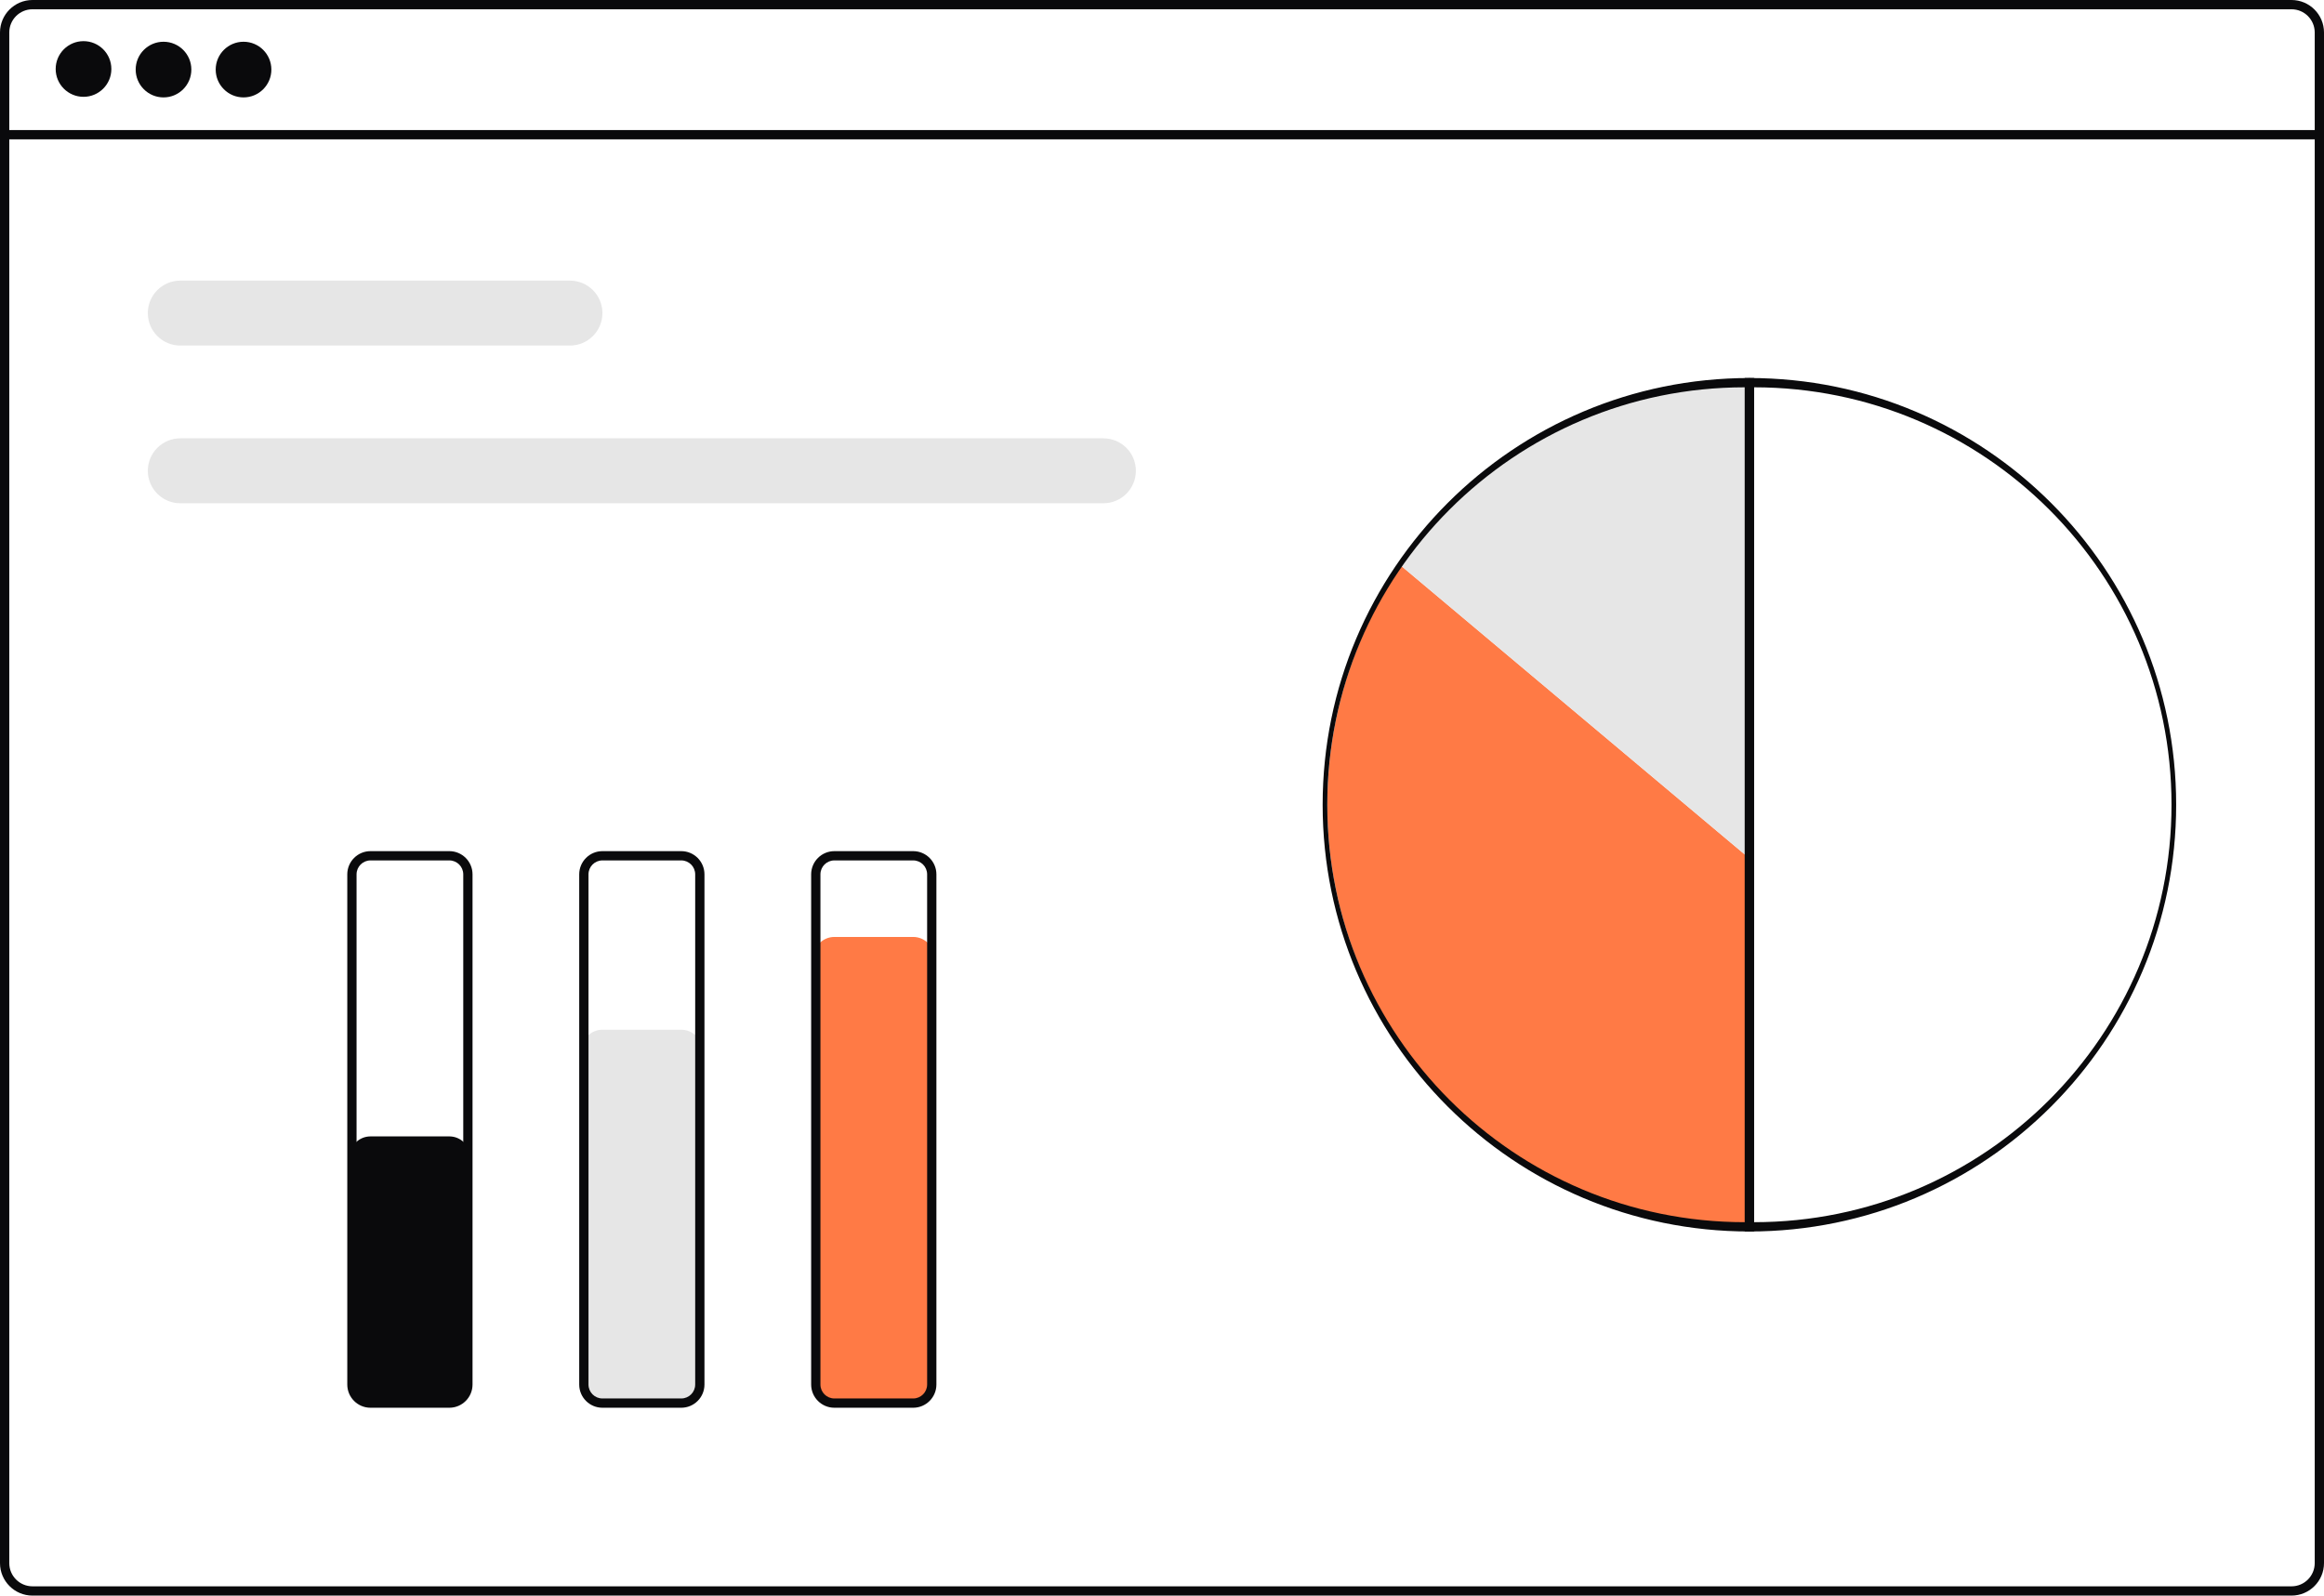
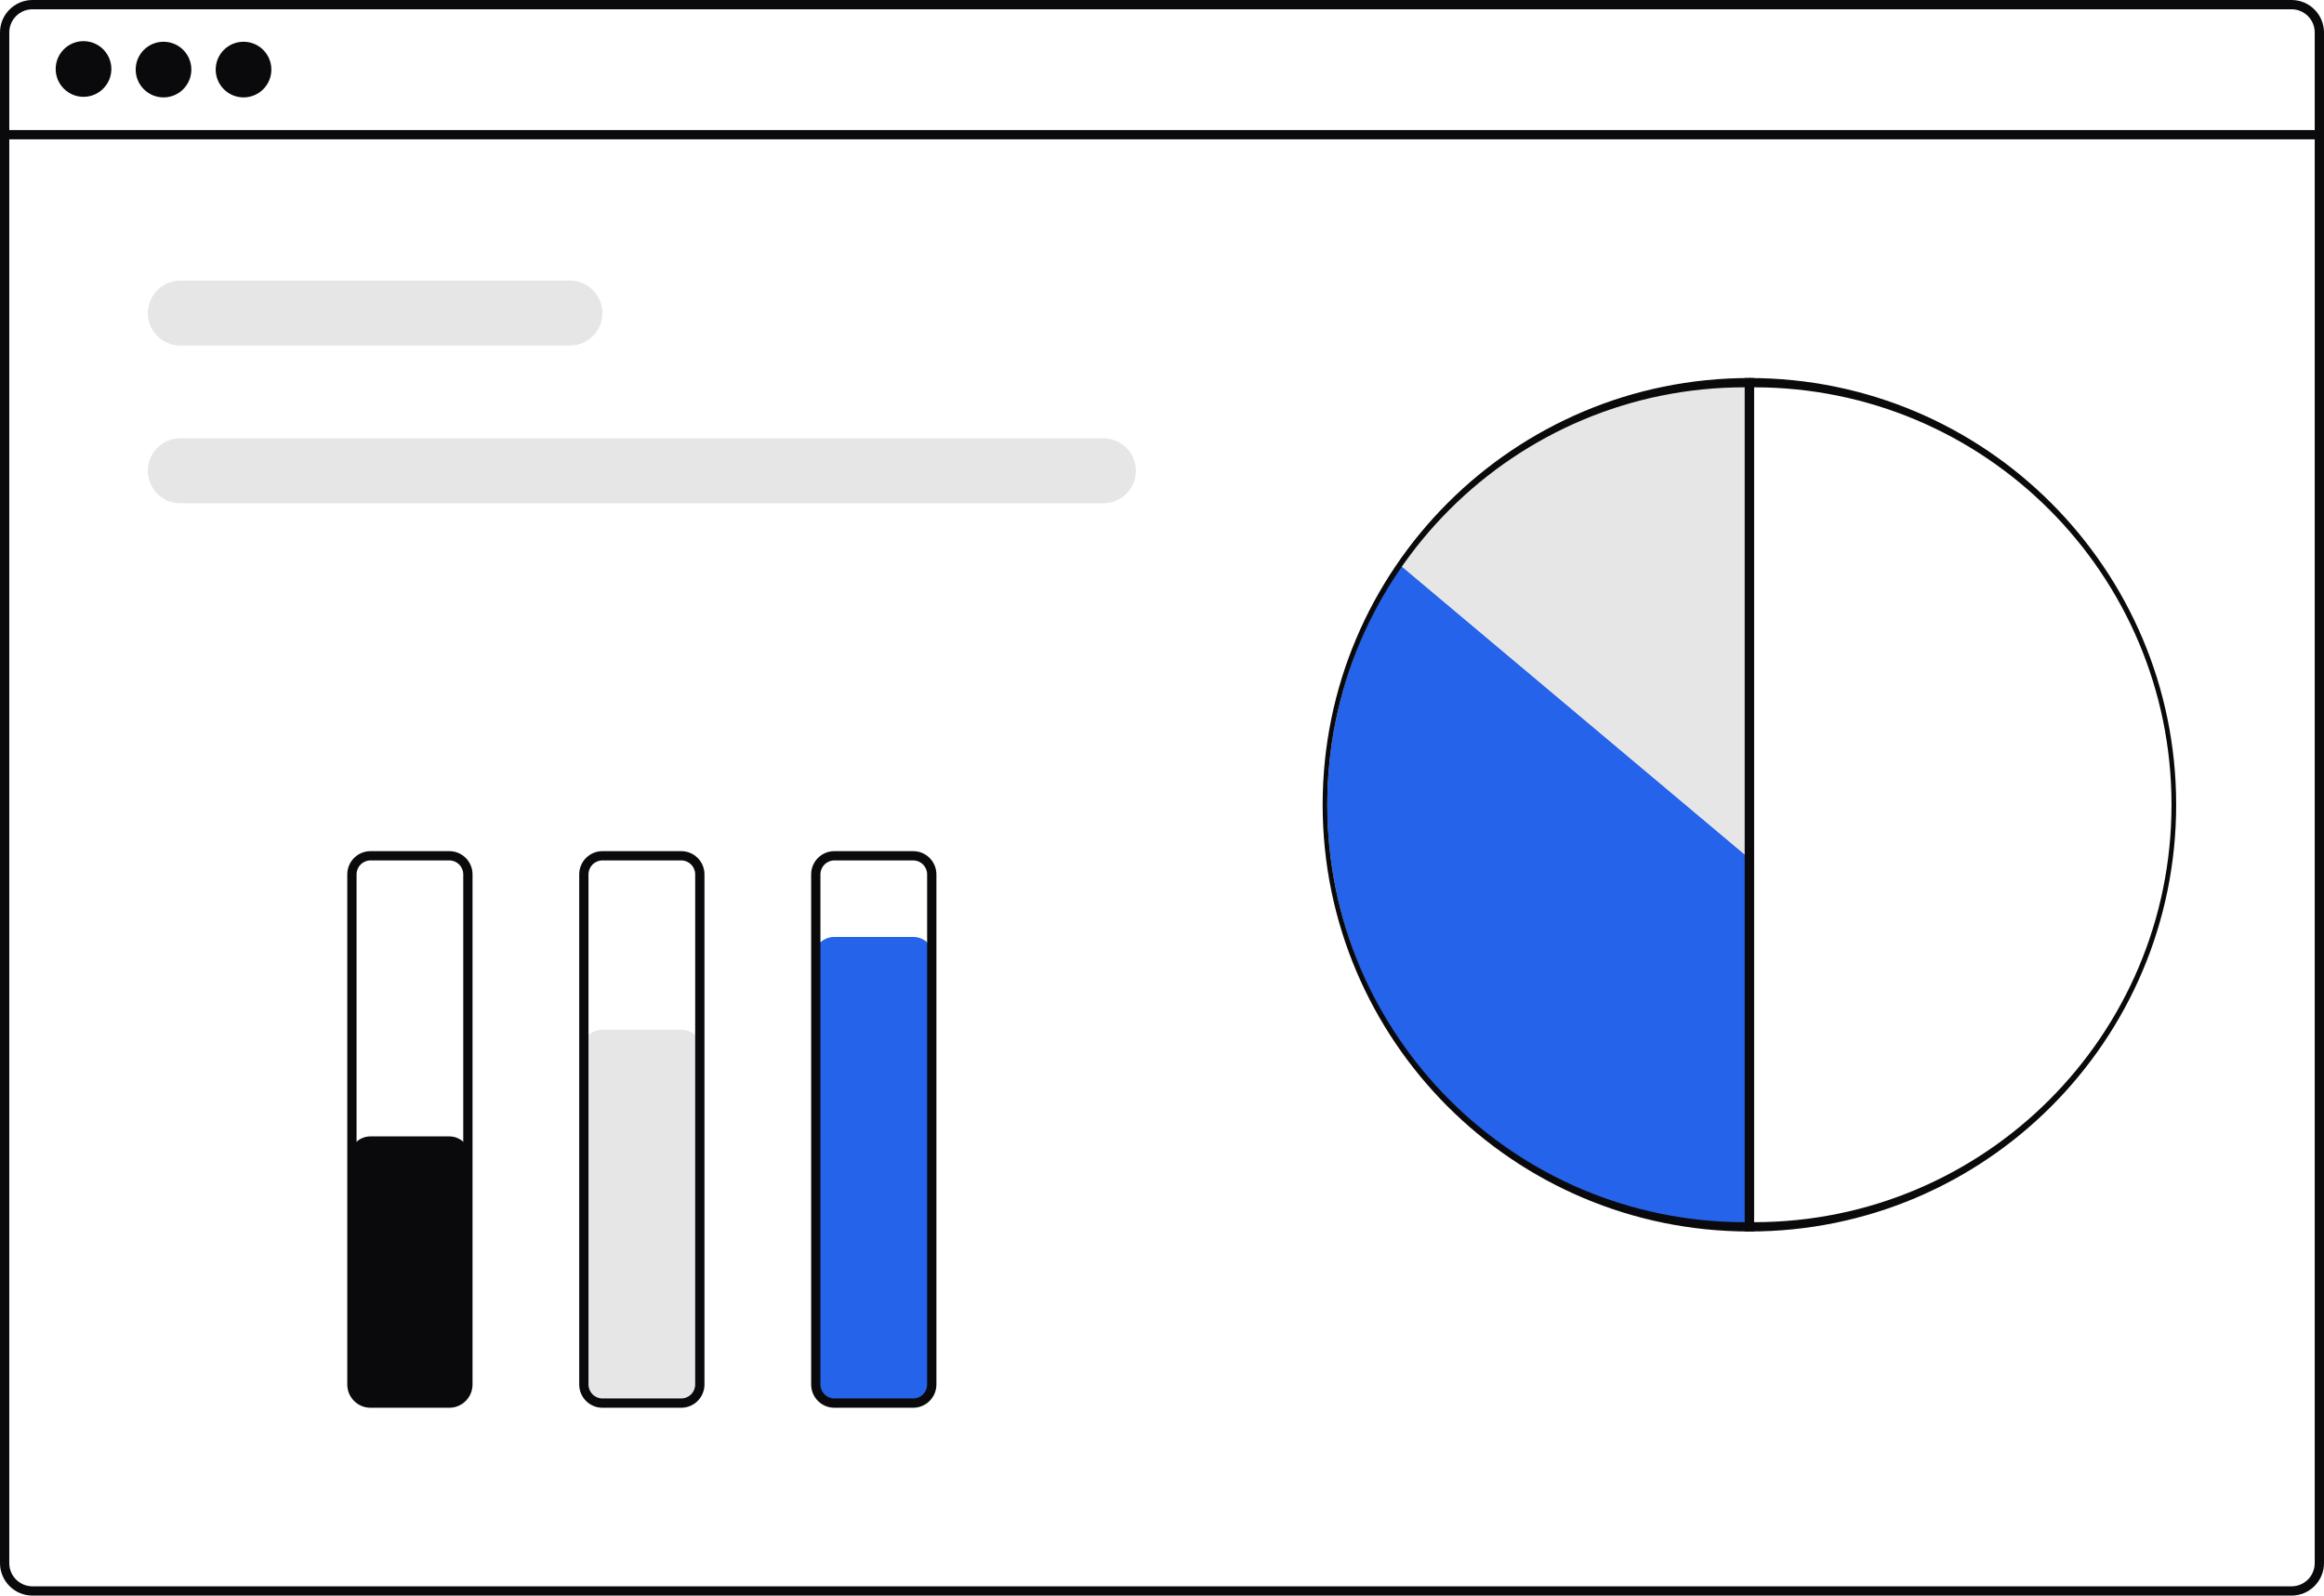
<svg xmlns="http://www.w3.org/2000/svg" viewBox="0 0 960 659.162">
  <g transform="translate(-480 -210.419)">
    <path d="M1432.042,184.28H498.868a13.428,13.428,0,0,0-13.413,13.413V830.028a13.428,13.428,0,0,0,13.413,13.413h933.174a13.428,13.428,0,0,0,13.413-13.413V197.693a13.428,13.428,0,0,0-13.413-13.413Zm9.581,645.748a9.585,9.585,0,0,1-9.581,9.581H498.868a9.585,9.585,0,0,1-9.581-9.581V197.693a9.585,9.585,0,0,1,9.581-9.581h933.174a9.585,9.585,0,0,1,9.581,9.581Z" transform="translate(-5.455 26.14)" fill="#0A0A0C" />
    <rect width="956.168" height="3.832" transform="translate(481.916 264.148)" fill="#0A0A0C" />
    <circle cx="11.5" cy="11.5" r="11.5" transform="translate(503 227.419)" fill="#0A0A0C" />
    <ellipse cx="11.497" cy="11.497" rx="11.497" ry="11.497" transform="translate(536.049 227.664)" fill="#0A0A0C" />
    <ellipse cx="11.497" cy="11.497" rx="11.497" ry="11.497" transform="translate(569.102 227.664)" fill="#0A0A0C" />
    <path d="M691.694,271.606H530.736a13.413,13.413,0,1,1,0-26.826H691.694a13.413,13.413,0,1,1,0,26.826Z" transform="translate(23.742 81.568)" fill="#e6e6e6" />
    <path d="M912.053,305.606H530.736a13.413,13.413,0,1,1,0-26.826H912.053a13.413,13.413,0,0,1,0,26.826Z" transform="translate(23.742 112.717)" fill="#e6e6e6" />
-     <path d="M802.161,306.3a174.378,174.378,0,0,0,143.8,273.01V427.092Z" transform="translate(256.689 137.933)" fill="#FF7A45" />
+     <path d="M802.161,306.3a174.378,174.378,0,0,0,143.8,273.01V427.092Z" transform="translate(256.689 137.933)" fill="#2563EB" />
    <path d="M931.339,266.78a174.172,174.172,0,0,0-143.8,75.733L931.339,463.3Z" transform="translate(271.309 101.724)" fill="#e6e6e6" />
    <path d="M863.5,618.354h-1.916V265.78H863.5a176.287,176.287,0,1,1,0,352.575Zm1.916-348.732v344.89a172.45,172.45,0,1,0,0-344.9Z" transform="translate(339.145 100.807)" fill="#0A0A0C" />
    <path d="M602.02,540.417H569.446a8.633,8.633,0,0,1-8.623-8.623V437.9a8.633,8.633,0,0,1,8.623-8.623H602.02a8.633,8.633,0,0,1,8.623,8.623v93.892a8.633,8.633,0,0,1-8.623,8.623Z" transform="translate(63.596 250.601)" fill="#0A0A0C" />
    <path d="M652.02,561.489H619.446a8.633,8.633,0,0,1-8.623-8.623V414.9a8.633,8.633,0,0,1,8.623-8.623H652.02a8.633,8.633,0,0,1,8.623,8.623V552.866a8.632,8.632,0,0,1-8.623,8.623Z" transform="translate(109.402 229.529)" fill="#e6e6e6" />
-     <path d="M702.02,579.813H669.445a8.633,8.633,0,0,1-8.623-8.623V394.9a8.632,8.632,0,0,1,8.623-8.623H702.02a8.632,8.632,0,0,1,8.623,8.623V571.19a8.632,8.632,0,0,1-8.623,8.623Z" transform="translate(155.211 211.206)" fill="#FF7A45" />
+     <path d="M702.02,579.813H669.445a8.633,8.633,0,0,1-8.623-8.623V394.9a8.632,8.632,0,0,1,8.623-8.623H702.02a8.632,8.632,0,0,1,8.623,8.623V571.19a8.632,8.632,0,0,1-8.623,8.623Z" transform="translate(155.211 211.206)" fill="#2563EB" />
    <path d="M602.478,597.72H569.9a9.592,9.592,0,0,1-9.581-9.581V377.36a9.592,9.592,0,0,1,9.581-9.581h32.575a9.592,9.592,0,0,1,9.581,9.581V588.139a9.592,9.592,0,0,1-9.581,9.581ZM569.9,371.612a5.755,5.755,0,0,0-5.749,5.749V588.139a5.755,5.755,0,0,0,5.749,5.749h32.575a5.755,5.755,0,0,0,5.749-5.749V377.36a5.755,5.755,0,0,0-5.748-5.748Z" transform="translate(63.137 194.256)" fill="#0A0A0C" />
    <path d="M652.478,597.72H619.9a9.592,9.592,0,0,1-9.581-9.581V377.36a9.592,9.592,0,0,1,9.581-9.581h32.575a9.592,9.592,0,0,1,9.581,9.581V588.139a9.592,9.592,0,0,1-9.581,9.581ZM619.9,371.612a5.755,5.755,0,0,0-5.749,5.749V588.139a5.755,5.755,0,0,0,5.749,5.749h32.575a5.755,5.755,0,0,0,5.749-5.749V377.36a5.755,5.755,0,0,0-5.749-5.748Z" transform="translate(108.945 194.256)" fill="#0A0A0C" />
    <path d="M702.478,597.72H669.9a9.592,9.592,0,0,1-9.581-9.581V377.36a9.592,9.592,0,0,1,9.581-9.581h32.575a9.592,9.592,0,0,1,9.581,9.581V588.139a9.592,9.592,0,0,1-9.581,9.581ZM669.9,371.612a5.755,5.755,0,0,0-5.748,5.749V588.139a5.755,5.755,0,0,0,5.748,5.749h32.575a5.755,5.755,0,0,0,5.749-5.749V377.36a5.754,5.754,0,0,0-5.748-5.748Z" transform="translate(154.754 194.256)" fill="#0A0A0C" />
    <path d="M1037.875,618.354h1.916V265.78h-1.916a176.287,176.287,0,1,0,0,352.575Zm-1.916-348.732V614.512a172.45,172.45,0,1,1,0-344.9Z" transform="translate(164.773 100.807)" fill="#0A0A0C" />
  </g>
</svg>
